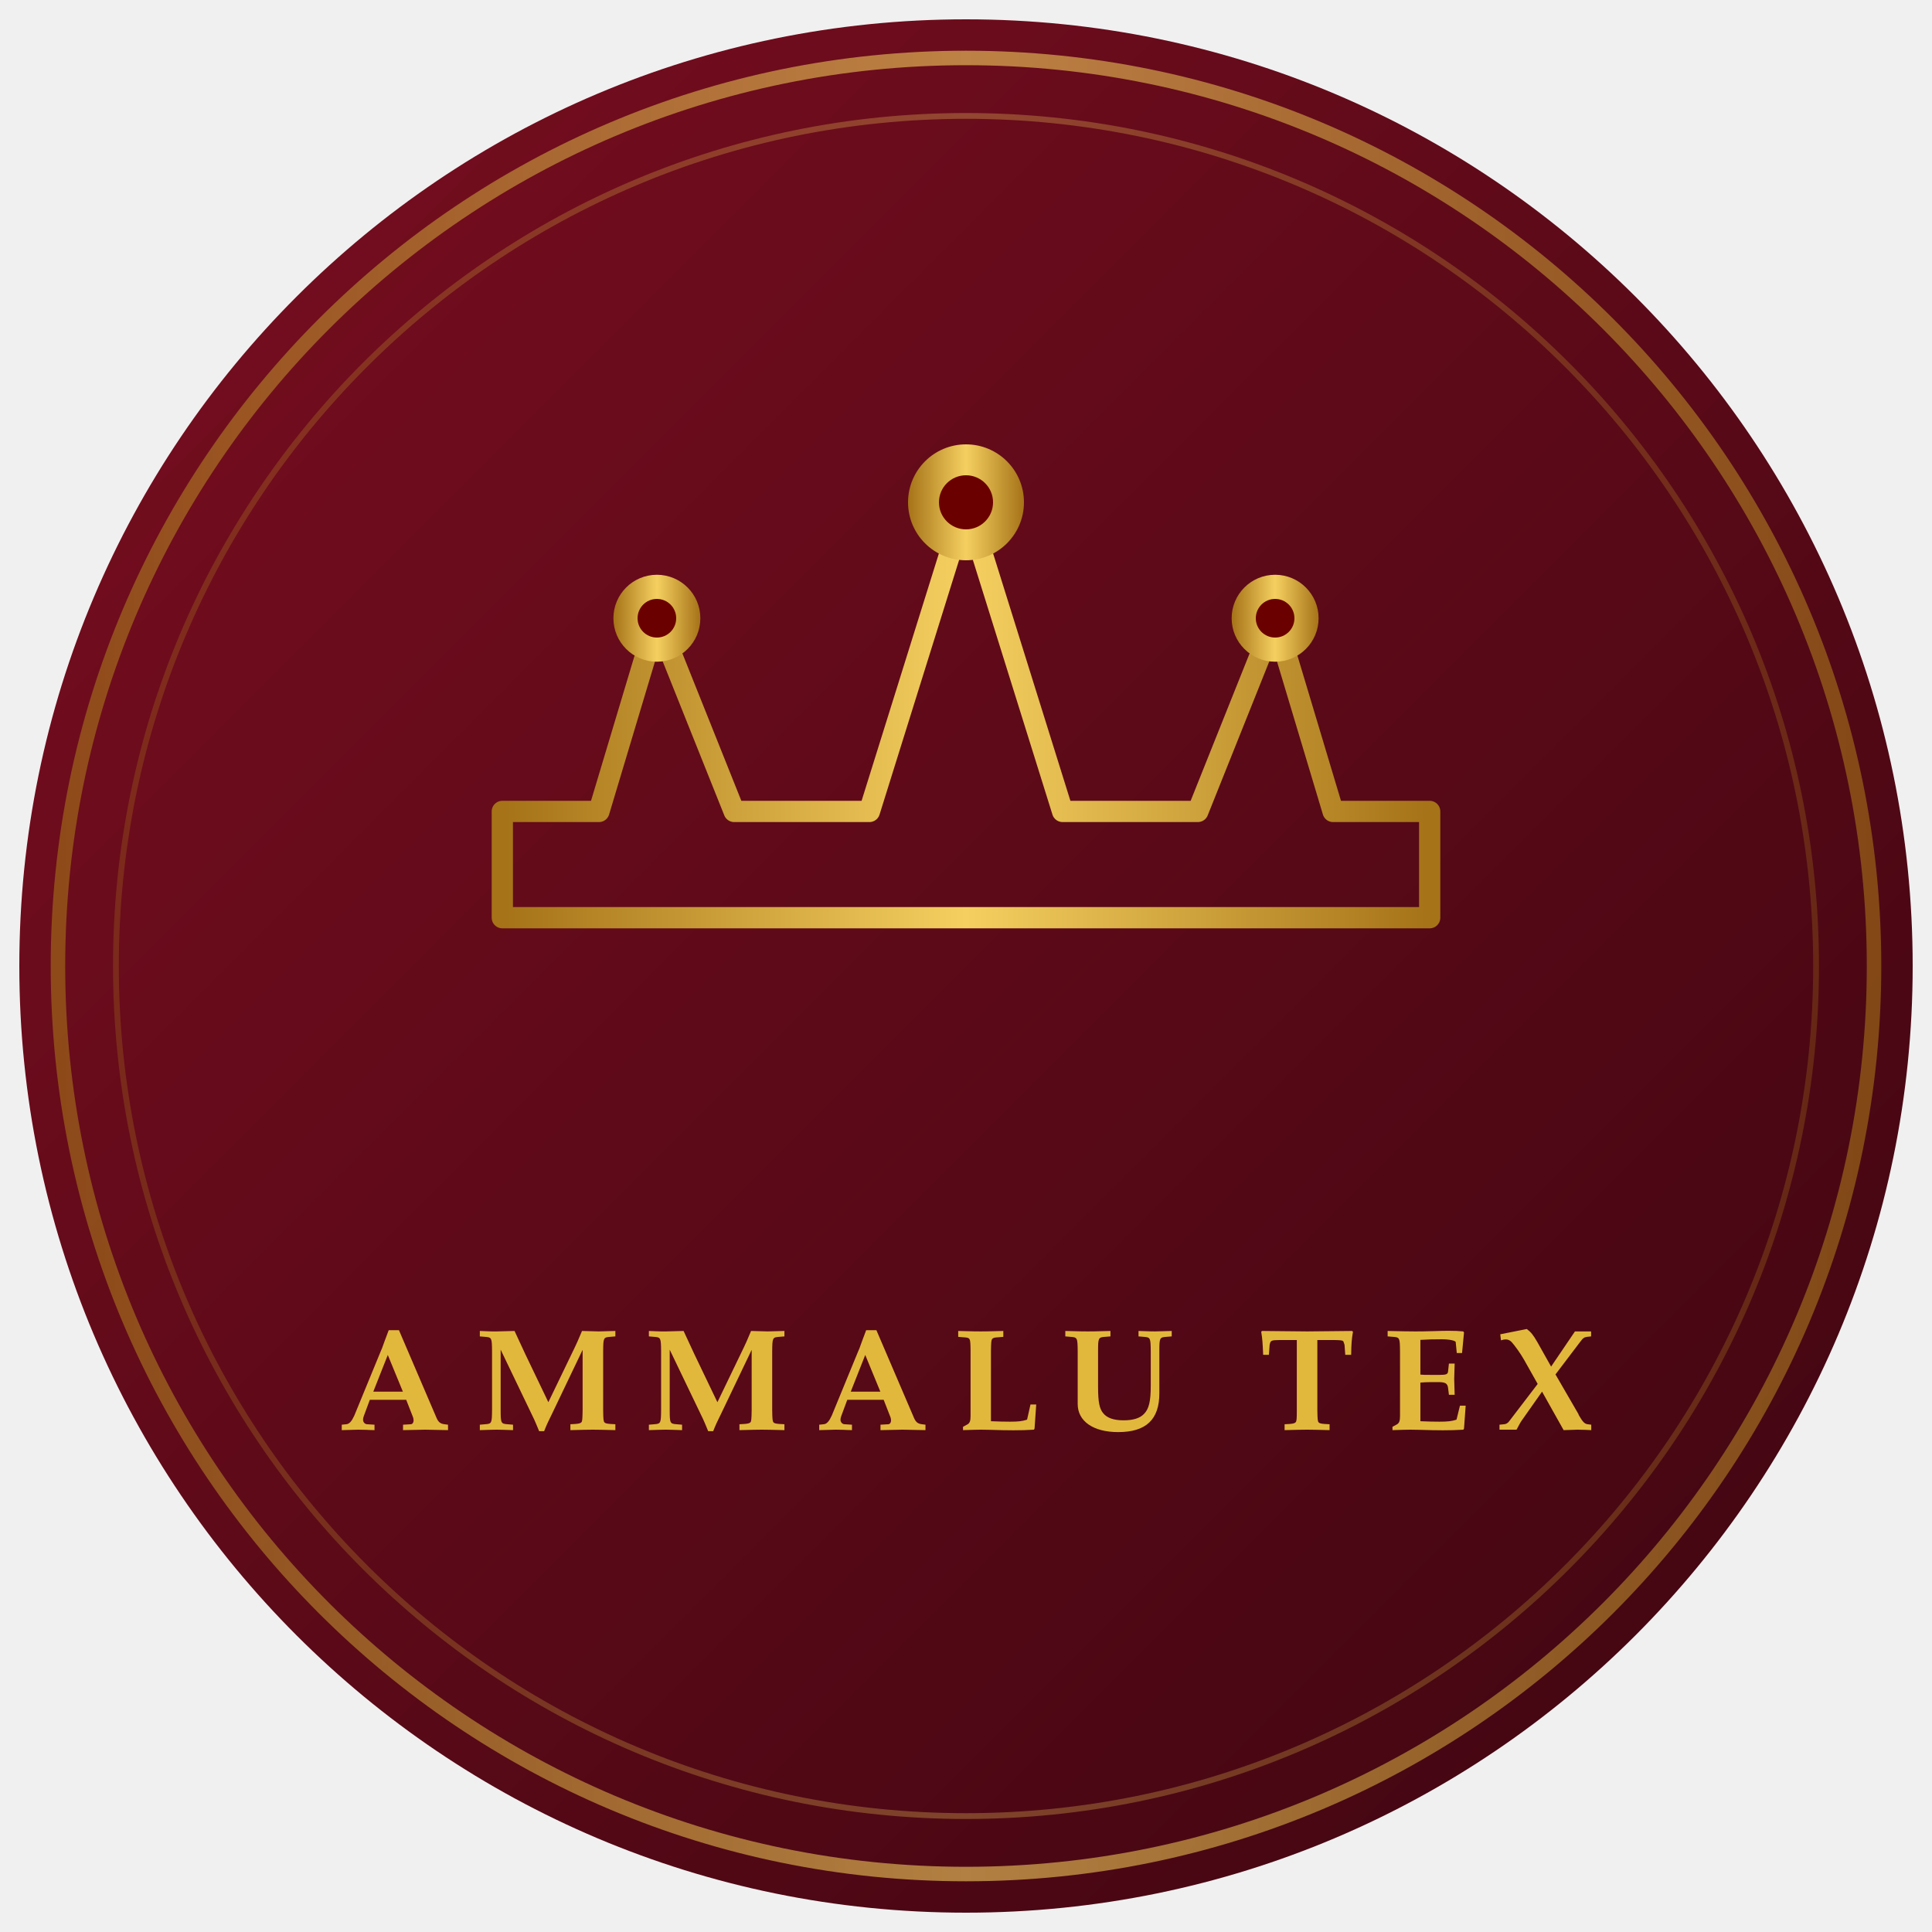
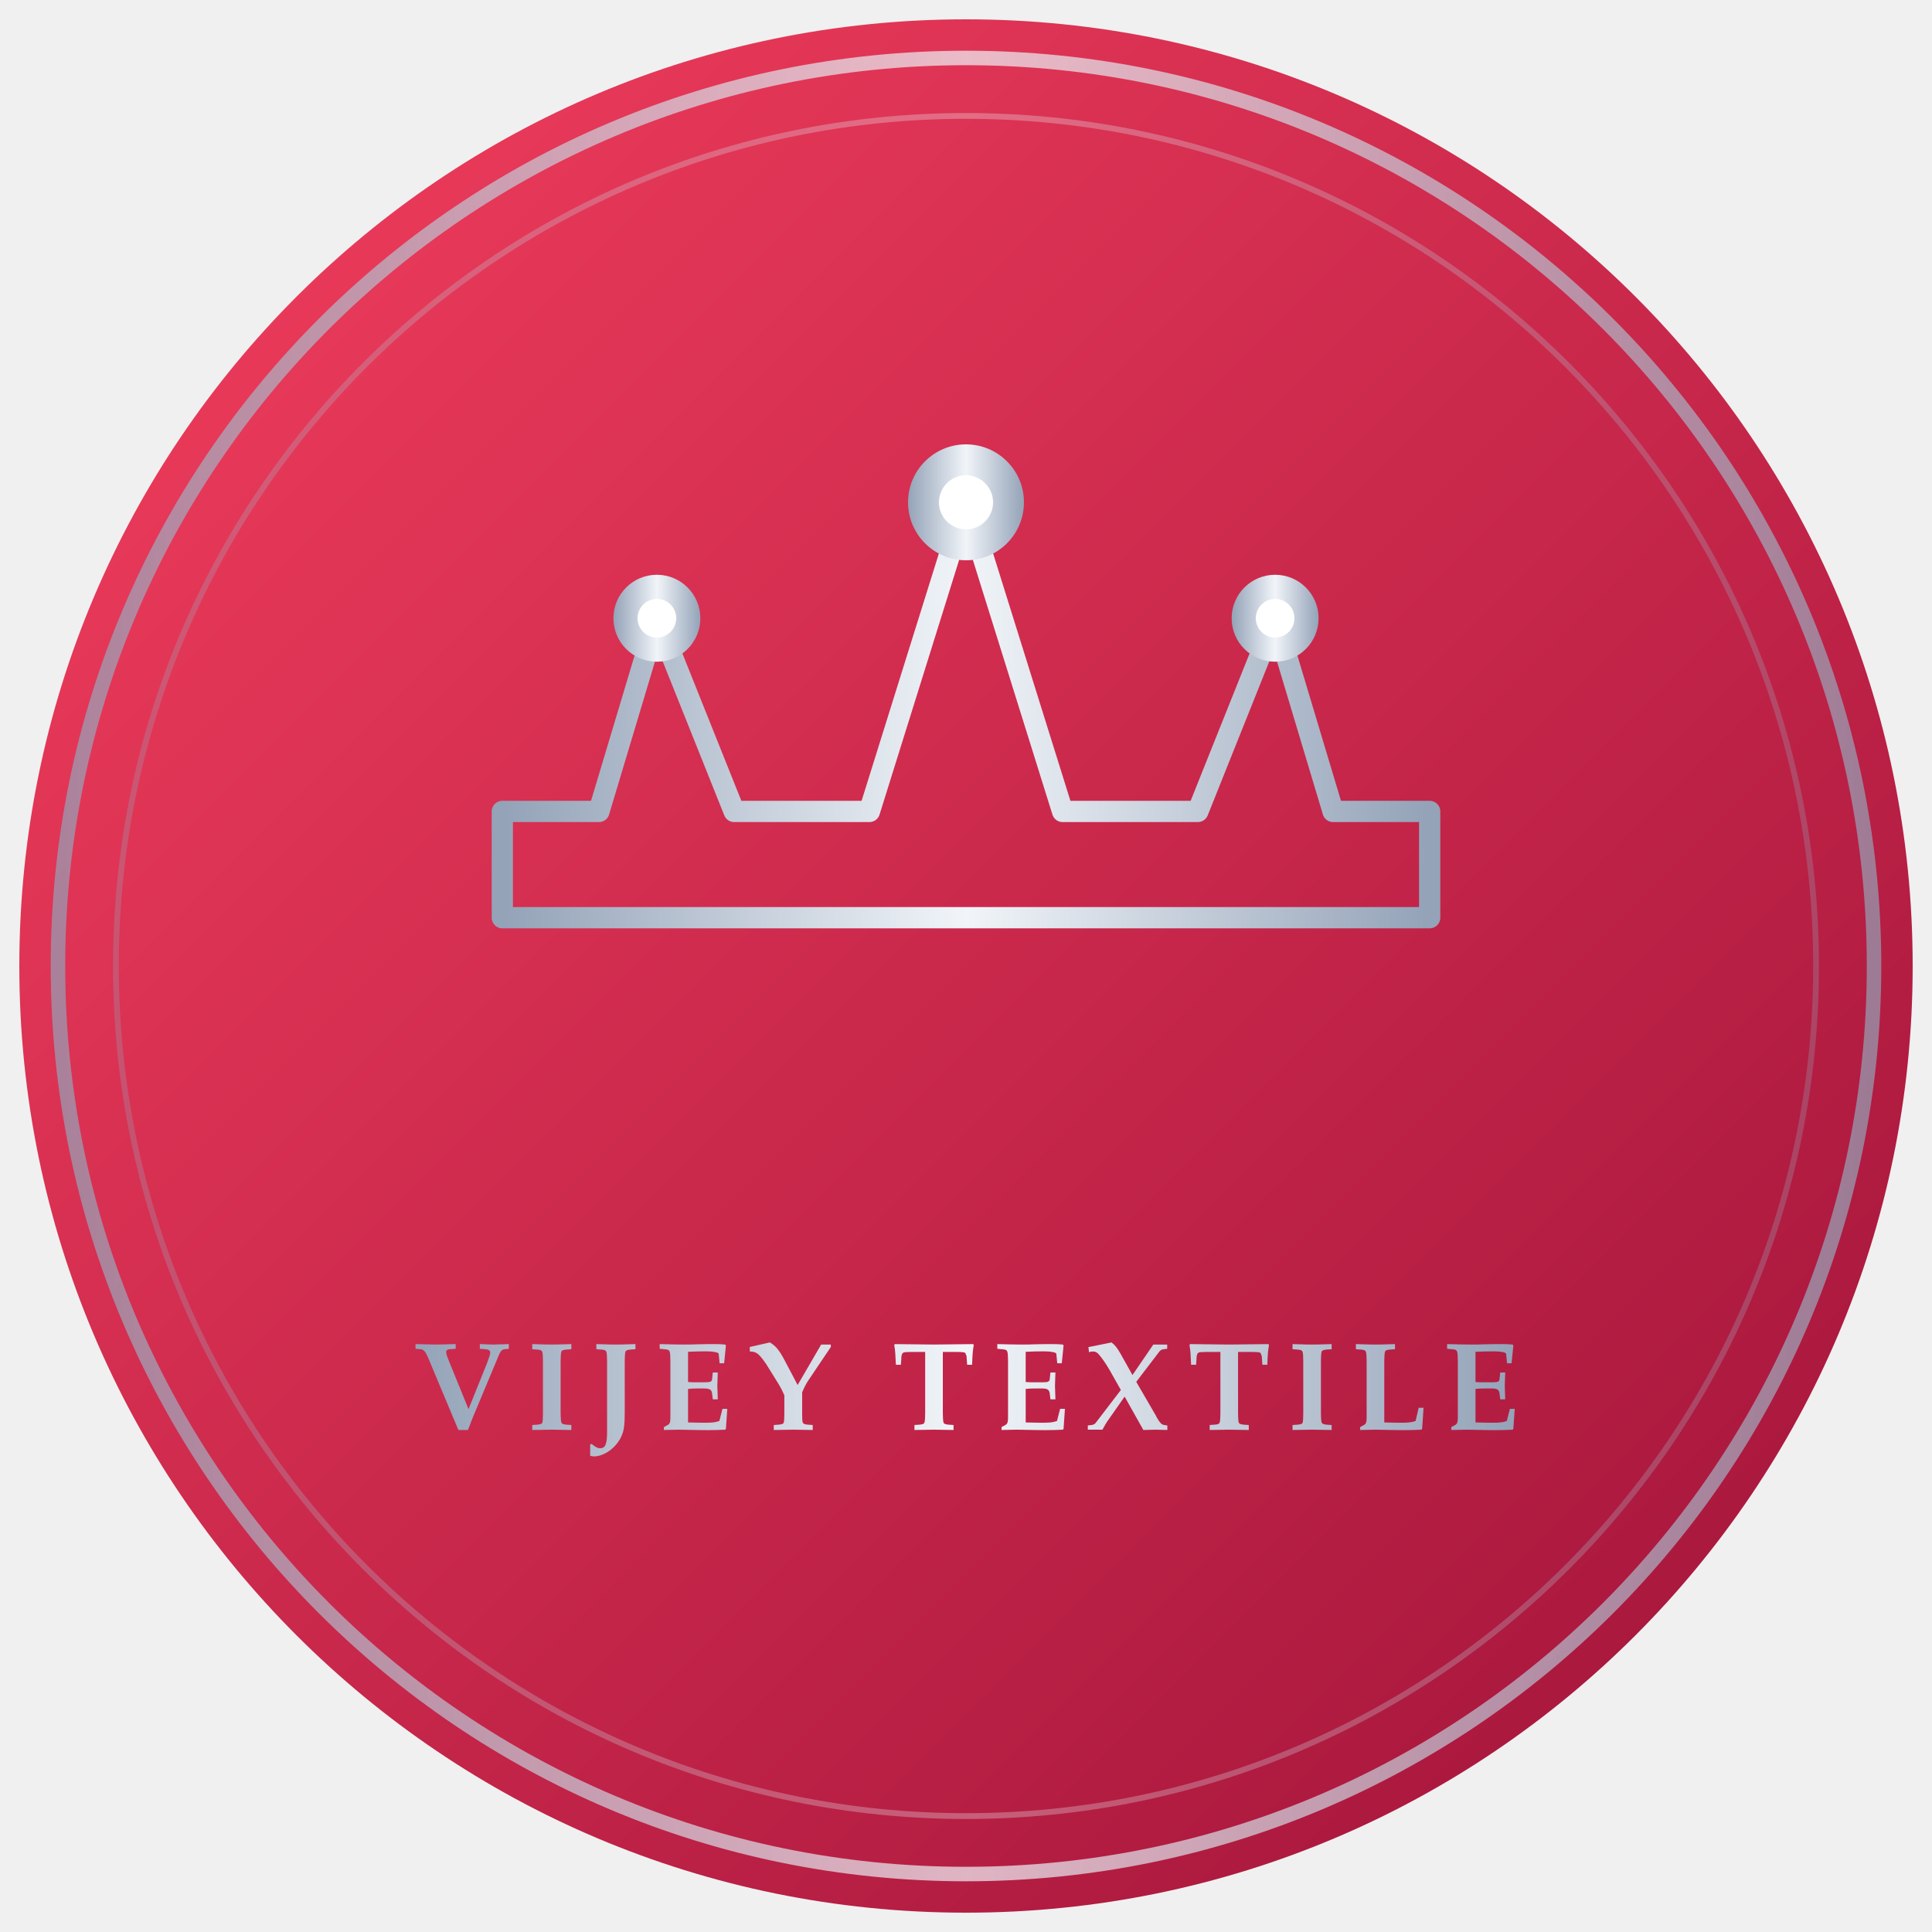
<svg xmlns="http://www.w3.org/2000/svg" viewBox="0 0 200 200" width="200" height="200">
  <defs>
-     <linearGradient id="bg3" x1="0%" y1="0%" x2="100%" y2="100%">
-       <stop offset="0%" stop-color="#7A0E20" />
-       <stop offset="100%" stop-color="#3D0510" />
+     <linearGradient id="rosebg" x1="0%" y1="0%" x2="100%" y2="100%">
+       <stop offset="0%" stop-color="#f43f5e" />
+       <stop offset="100%" stop-color="#9f1239" />
    </linearGradient>
-     <linearGradient id="g3" x1="0%" y1="0%" x2="100%" y2="0%">
-       <stop offset="0%" stop-color="#A67318" />
-       <stop offset="50%" stop-color="#F5D060" />
-       <stop offset="100%" stop-color="#A67318" />
+     <linearGradient id="silver" x1="0%" y1="0%" x2="100%" y2="0%">
+       <stop offset="0%" stop-color="#94a3b8" />
+       <stop offset="50%" stop-color="#f1f5f9" />
+       <stop offset="100%" stop-color="#94a3b8" />
    </linearGradient>
  </defs>
-   <circle cx="100" cy="100" r="98" fill="url(#bg3)" />
-   <circle cx="100" cy="100" r="94" fill="none" stroke="url(#g3)" stroke-width="1.5" opacity="0.6" />
-   <circle cx="100" cy="100" r="88" fill="none" stroke="url(#g3)" stroke-width="0.6" opacity="0.3" />
-   <path d="M52,95 L52,84             L62,84 L68,64 L76,84             L90,84 L100,52 L110,84             L124,84 L132,64 L138,84             L148,84 L148,95 Z" fill="none" stroke="url(#g3)" stroke-width="2.2" stroke-linejoin="round" />
-   <circle cx="100" cy="52" r="6" fill="url(#g3)" />
-   <circle cx="100" cy="52" r="2.8" fill="#6B0000" />
-   <circle cx="68" cy="64" r="4.5" fill="url(#g3)" />
-   <circle cx="68" cy="64" r="2" fill="#6B0000" />
-   <circle cx="132" cy="64" r="4.5" fill="url(#g3)" />
-   <circle cx="132" cy="64" r="2" fill="#6B0000" />
-   <text x="100" y="148" text-anchor="middle" font-family="Palatino Linotype, Palatino, Georgia, serif" font-size="15" font-weight="bold" fill="#E2B83C" letter-spacing="2.5">AMMALU TEX</text>
+   <circle cx="100" cy="100" r="98" fill="url(#rosebg)" />
+   <circle cx="100" cy="100" r="94" fill="none" stroke="url(#silver)" stroke-width="1.5" opacity="0.7" />
+   <circle cx="100" cy="100" r="88" fill="none" stroke="url(#silver)" stroke-width="0.6" opacity="0.3" />
+   <path d="M52,95 L52,84 L62,84 L68,64 L76,84 L90,84 L100,52 L110,84 L124,84 L132,64 L138,84 L148,84 L148,95 Z" fill="none" stroke="url(#silver)" stroke-width="2.2" stroke-linejoin="round" />
+   <circle cx="100" cy="52" r="6" fill="url(#silver)" />
+   <circle cx="100" cy="52" r="2.8" fill="#ffffff" />
+   <circle cx="68" cy="64" r="4.5" fill="url(#silver)" />
+   <circle cx="68" cy="64" r="2" fill="#ffffff" />
+   <circle cx="132" cy="64" r="4.5" fill="url(#silver)" />
+   <circle cx="132" cy="64" r="2" fill="#ffffff" />
+   <text x="100" y="148" text-anchor="middle" font-family="Palatino Linotype, Palatino, Georgia, serif" font-size="13" font-weight="bold" fill="url(#silver)" letter-spacing="1.5">VIJEY TEXTILE</text>
</svg>
